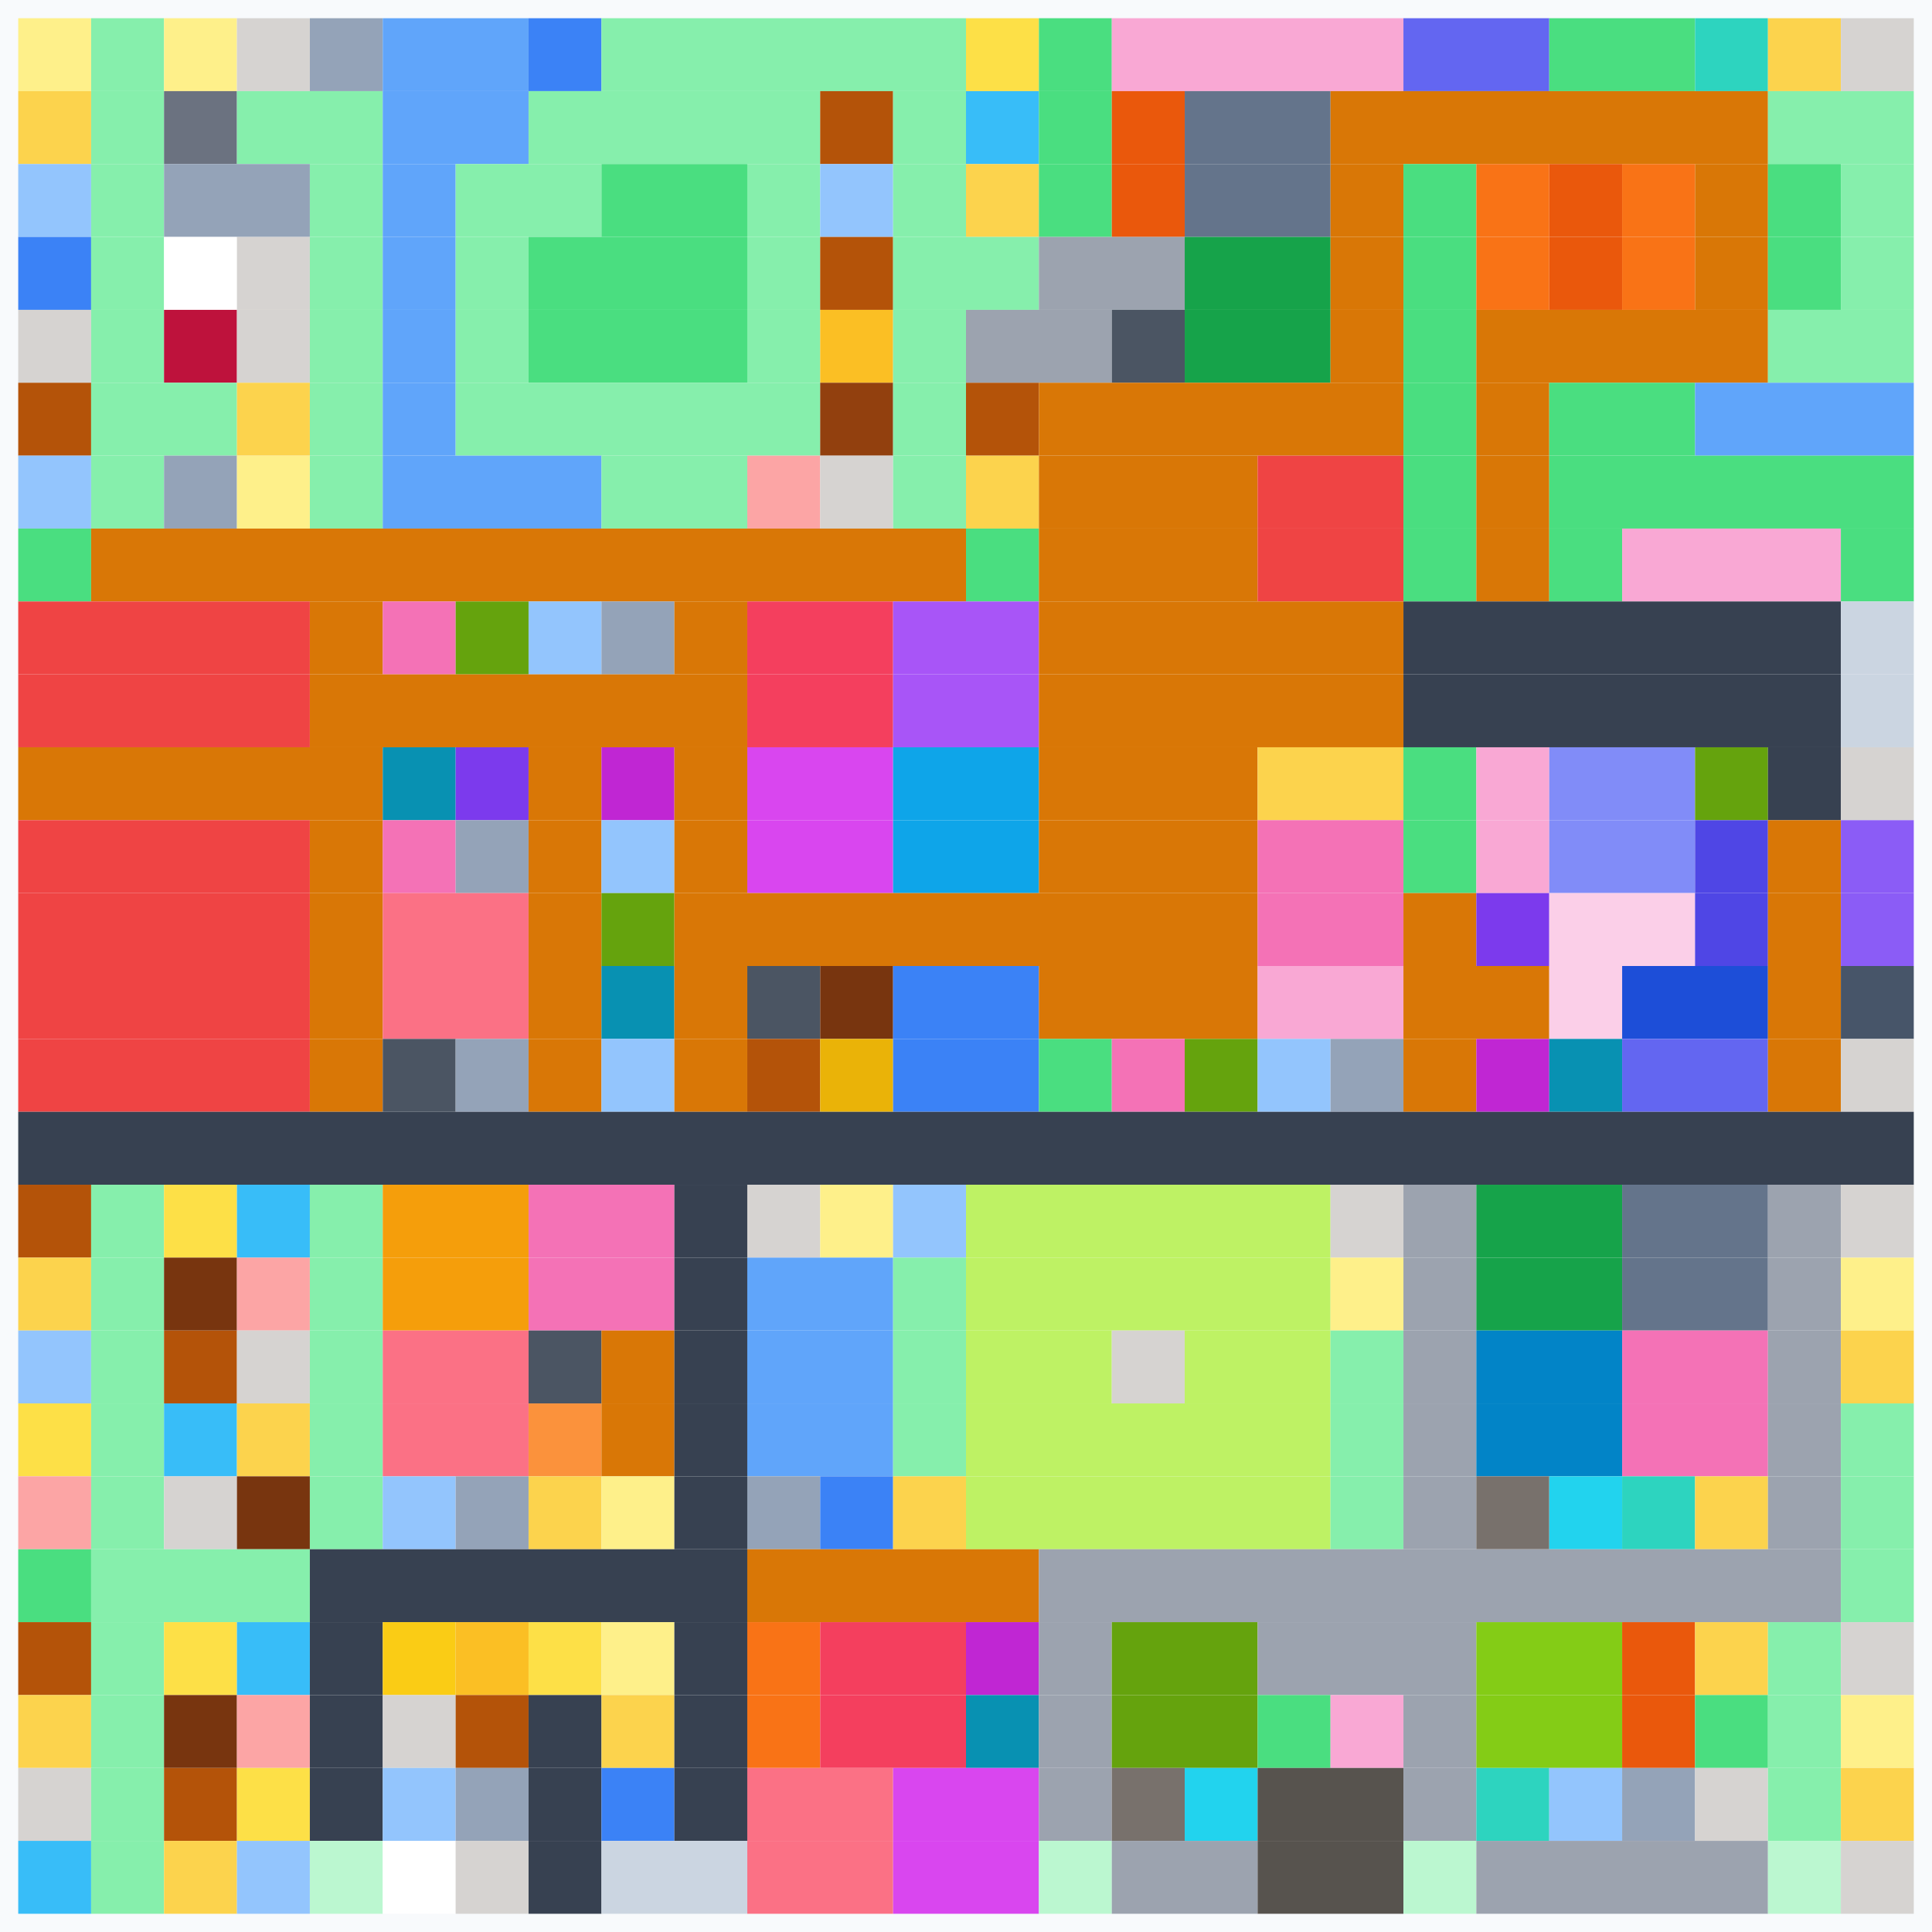
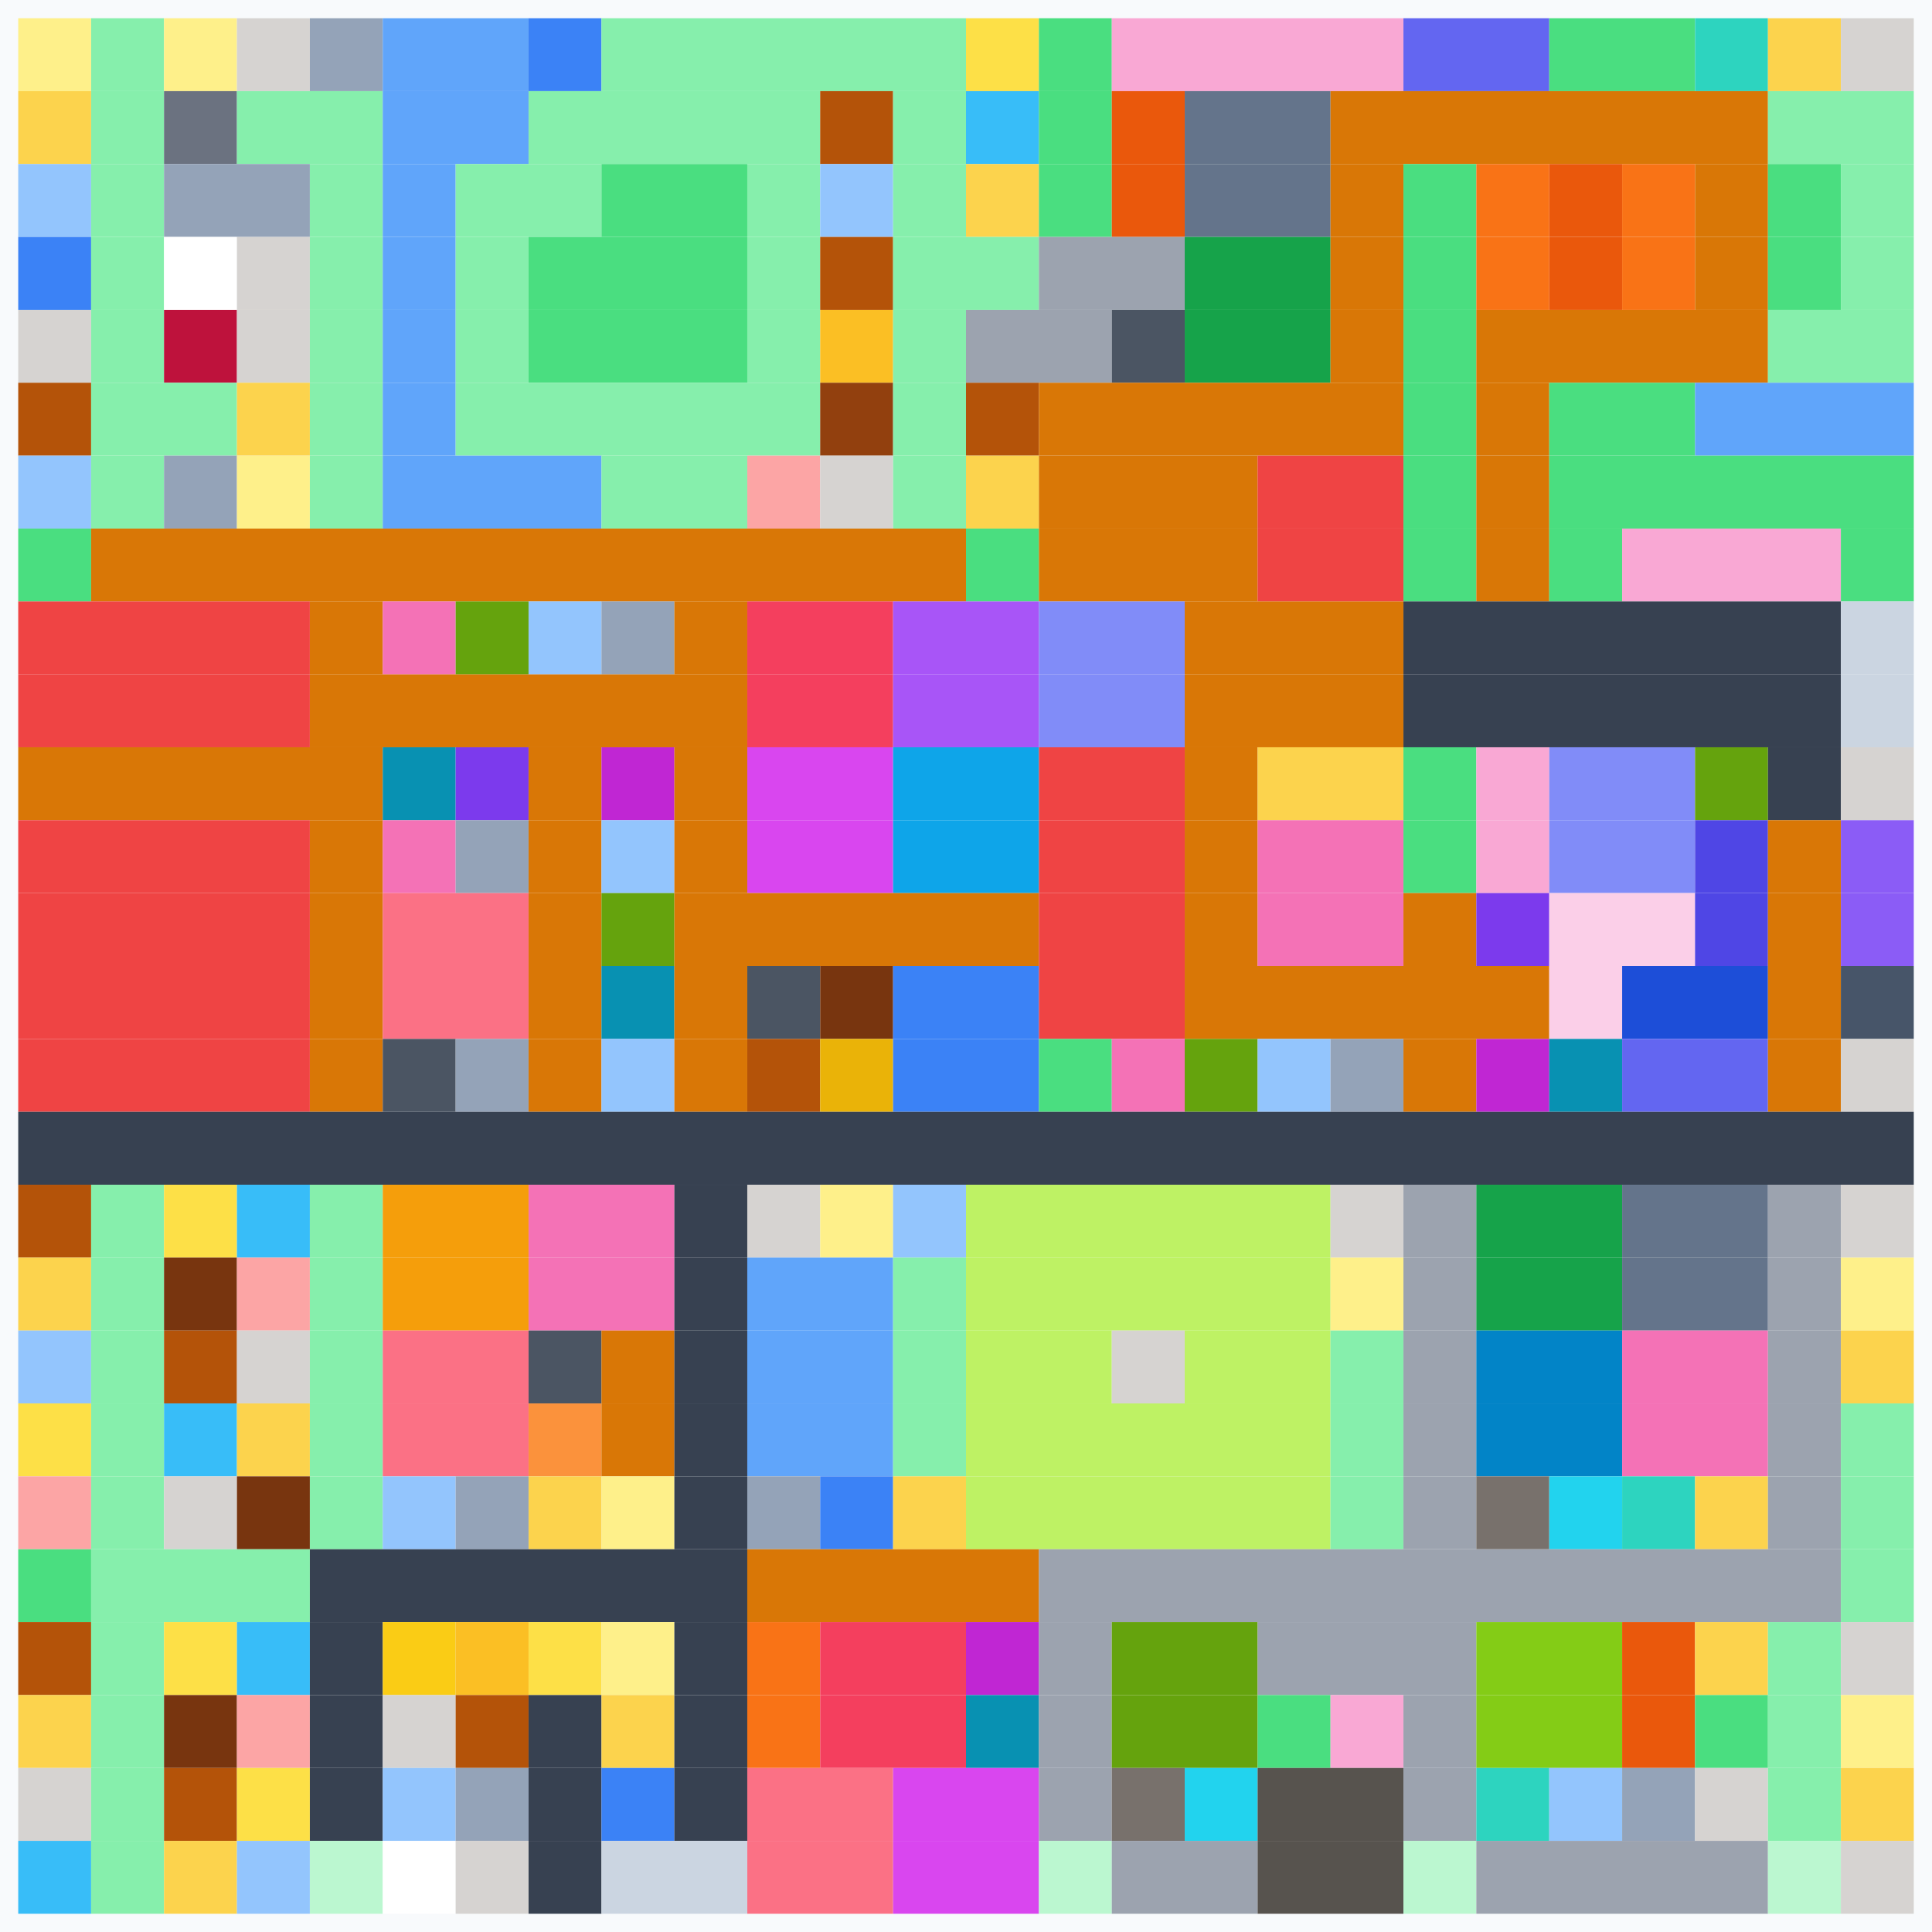
<svg xmlns="http://www.w3.org/2000/svg" viewBox="0 0 212 212" width="212" height="212" role="img" aria-label="口袋學院物語2 百靈山丘完美佈局縮圖">
  <rect width="212" height="212" fill="#f8fafc" />
  <rect x="2" y="2" width="8" height="8" fill="#fef08a" />
  <rect x="10" y="2" width="8" height="8" fill="#86efac" />
  <rect x="18" y="2" width="8" height="8" fill="#fef08a" />
  <rect x="26" y="2" width="8" height="8" fill="#d6d3d1" />
  <rect x="34" y="2" width="8" height="8" fill="#94a3b8" />
  <rect x="42" y="2" width="16" height="8" fill="#60a5fa" />
  <rect x="58" y="2" width="8" height="8" fill="#3b82f6" />
  <rect x="66" y="2" width="40" height="8" fill="#86efac" />
  <rect x="106" y="2" width="8" height="8" fill="#fde047" />
  <rect x="114" y="2" width="8" height="8" fill="#4ade80" />
  <rect x="122" y="2" width="32" height="8" fill="#f9a8d4" />
  <rect x="154" y="2" width="16" height="8" fill="#6366f1" />
  <rect x="170" y="2" width="16" height="8" fill="#4ade80" />
  <rect x="186" y="2" width="8" height="8" fill="#2dd4bf" />
  <rect x="194" y="2" width="8" height="8" fill="#fcd34d" />
  <rect x="202" y="2" width="8" height="8" fill="#d6d3d1" />
  <rect x="2" y="10" width="8" height="8" fill="#fcd34d" />
  <rect x="10" y="10" width="8" height="8" fill="#86efac" />
  <rect x="18" y="10" width="8" height="8" fill="#6b7280" />
  <rect x="26" y="10" width="16" height="8" fill="#86efac" />
  <rect x="42" y="10" width="16" height="8" fill="#60a5fa" />
  <rect x="58" y="10" width="32" height="8" fill="#86efac" />
  <rect x="90" y="10" width="8" height="8" fill="#b45309" />
  <rect x="98" y="10" width="8" height="8" fill="#86efac" />
  <rect x="106" y="10" width="8" height="8" fill="#38bdf8" />
  <rect x="114" y="10" width="8" height="8" fill="#4ade80" />
  <rect x="122" y="10" width="8" height="8" fill="#ea580c" />
  <rect x="130" y="10" width="16" height="8" fill="#64748b" />
  <rect x="146" y="10" width="48" height="8" fill="#d97706" />
  <rect x="194" y="10" width="16" height="8" fill="#86efac" />
  <rect x="2" y="18" width="8" height="8" fill="#93c5fd" />
  <rect x="10" y="18" width="8" height="8" fill="#86efac" />
  <rect x="18" y="18" width="16" height="8" fill="#94a3b8" />
  <rect x="34" y="18" width="8" height="8" fill="#86efac" />
  <rect x="42" y="18" width="8" height="8" fill="#60a5fa" />
  <rect x="50" y="18" width="16" height="8" fill="#86efac" />
  <rect x="66" y="18" width="16" height="8" fill="#4ade80" />
  <rect x="82" y="18" width="8" height="8" fill="#86efac" />
  <rect x="90" y="18" width="8" height="8" fill="#93c5fd" />
  <rect x="98" y="18" width="8" height="8" fill="#86efac" />
  <rect x="106" y="18" width="8" height="8" fill="#fcd34d" />
  <rect x="114" y="18" width="8" height="8" fill="#4ade80" />
  <rect x="122" y="18" width="8" height="8" fill="#ea580c" />
  <rect x="130" y="18" width="16" height="8" fill="#64748b" />
  <rect x="146" y="18" width="8" height="8" fill="#d97706" />
  <rect x="154" y="18" width="8" height="8" fill="#4ade80" />
  <rect x="162" y="18" width="8" height="8" fill="#f97316" />
  <rect x="170" y="18" width="8" height="8" fill="#ea580c" />
  <rect x="178" y="18" width="8" height="8" fill="#f97316" />
  <rect x="186" y="18" width="8" height="8" fill="#d97706" />
  <rect x="194" y="18" width="8" height="8" fill="#4ade80" />
  <rect x="202" y="18" width="8" height="8" fill="#86efac" />
  <rect x="2" y="26" width="8" height="8" fill="#3b82f6" />
  <rect x="10" y="26" width="8" height="8" fill="#86efac" />
  <rect x="18" y="26" width="8" height="8" fill="#ffffff" />
  <rect x="26" y="26" width="8" height="8" fill="#d6d3d1" />
  <rect x="34" y="26" width="8" height="8" fill="#86efac" />
  <rect x="42" y="26" width="8" height="8" fill="#60a5fa" />
  <rect x="50" y="26" width="8" height="8" fill="#86efac" />
  <rect x="58" y="26" width="24" height="8" fill="#4ade80" />
  <rect x="82" y="26" width="8" height="8" fill="#86efac" />
  <rect x="90" y="26" width="8" height="8" fill="#b45309" />
  <rect x="98" y="26" width="16" height="8" fill="#86efac" />
  <rect x="114" y="26" width="16" height="8" fill="#9ca3af" />
  <rect x="130" y="26" width="16" height="8" fill="#16a34a" />
  <rect x="146" y="26" width="8" height="8" fill="#d97706" />
  <rect x="154" y="26" width="8" height="8" fill="#4ade80" />
  <rect x="162" y="26" width="8" height="8" fill="#f97316" />
  <rect x="170" y="26" width="8" height="8" fill="#ea580c" />
  <rect x="178" y="26" width="8" height="8" fill="#f97316" />
  <rect x="186" y="26" width="8" height="8" fill="#d97706" />
  <rect x="194" y="26" width="8" height="8" fill="#4ade80" />
  <rect x="202" y="26" width="8" height="8" fill="#86efac" />
  <rect x="2" y="34" width="8" height="8" fill="#d6d3d1" />
  <rect x="10" y="34" width="8" height="8" fill="#86efac" />
  <rect x="18" y="34" width="8" height="8" fill="#be123c" />
  <rect x="26" y="34" width="8" height="8" fill="#d6d3d1" />
  <rect x="34" y="34" width="8" height="8" fill="#86efac" />
  <rect x="42" y="34" width="8" height="8" fill="#60a5fa" />
  <rect x="50" y="34" width="8" height="8" fill="#86efac" />
  <rect x="58" y="34" width="24" height="8" fill="#4ade80" />
  <rect x="82" y="34" width="8" height="8" fill="#86efac" />
  <rect x="90" y="34" width="8" height="8" fill="#fbbf24" />
  <rect x="98" y="34" width="8" height="8" fill="#86efac" />
  <rect x="106" y="34" width="16" height="8" fill="#9ca3af" />
  <rect x="122" y="34" width="8" height="8" fill="#4b5563" />
  <rect x="130" y="34" width="16" height="8" fill="#16a34a" />
  <rect x="146" y="34" width="8" height="8" fill="#d97706" />
  <rect x="154" y="34" width="8" height="8" fill="#4ade80" />
  <rect x="162" y="34" width="32" height="8" fill="#d97706" />
  <rect x="194" y="34" width="16" height="8" fill="#86efac" />
  <rect x="2" y="42" width="8" height="8" fill="#b45309" />
  <rect x="10" y="42" width="16" height="8" fill="#86efac" />
  <rect x="26" y="42" width="8" height="8" fill="#fcd34d" />
  <rect x="34" y="42" width="8" height="8" fill="#86efac" />
  <rect x="42" y="42" width="8" height="8" fill="#60a5fa" />
  <rect x="50" y="42" width="40" height="8" fill="#86efac" />
  <rect x="90" y="42" width="8" height="8" fill="#92400e" />
  <rect x="98" y="42" width="8" height="8" fill="#86efac" />
  <rect x="106" y="42" width="8" height="8" fill="#b45309" />
  <rect x="114" y="42" width="40" height="8" fill="#d97706" />
  <rect x="154" y="42" width="8" height="8" fill="#4ade80" />
  <rect x="162" y="42" width="8" height="8" fill="#d97706" />
  <rect x="170" y="42" width="16" height="8" fill="#4ade80" />
  <rect x="186" y="42" width="24" height="8" fill="#60a5fa" />
  <rect x="2" y="50" width="8" height="8" fill="#93c5fd" />
  <rect x="10" y="50" width="8" height="8" fill="#86efac" />
  <rect x="18" y="50" width="8" height="8" fill="#94a3b8" />
  <rect x="26" y="50" width="8" height="8" fill="#fef08a" />
  <rect x="34" y="50" width="8" height="8" fill="#86efac" />
  <rect x="42" y="50" width="24" height="8" fill="#60a5fa" />
  <rect x="66" y="50" width="16" height="8" fill="#86efac" />
  <rect x="82" y="50" width="8" height="8" fill="#fca5a5" />
  <rect x="90" y="50" width="8" height="8" fill="#d6d3d1" />
  <rect x="98" y="50" width="8" height="8" fill="#86efac" />
  <rect x="106" y="50" width="8" height="8" fill="#fcd34d" />
  <rect x="114" y="50" width="24" height="8" fill="#d97706" />
  <rect x="138" y="50" width="16" height="8" fill="#ef4444" />
  <rect x="154" y="50" width="8" height="8" fill="#4ade80" />
  <rect x="162" y="50" width="8" height="8" fill="#d97706" />
  <rect x="170" y="50" width="40" height="8" fill="#4ade80" />
  <rect x="2" y="58" width="8" height="8" fill="#4ade80" />
  <rect x="10" y="58" width="96" height="8" fill="#d97706" />
  <rect x="106" y="58" width="8" height="8" fill="#4ade80" />
  <rect x="114" y="58" width="24" height="8" fill="#d97706" />
  <rect x="138" y="58" width="16" height="8" fill="#ef4444" />
  <rect x="154" y="58" width="8" height="8" fill="#4ade80" />
  <rect x="162" y="58" width="8" height="8" fill="#d97706" />
  <rect x="170" y="58" width="8" height="8" fill="#4ade80" />
  <rect x="178" y="58" width="24" height="8" fill="#f9a8d4" />
  <rect x="202" y="58" width="8" height="8" fill="#4ade80" />
  <rect x="2" y="66" width="32" height="8" fill="#ef4444" />
  <rect x="34" y="66" width="8" height="8" fill="#d97706" />
  <rect x="42" y="66" width="8" height="8" fill="#f472b6" />
  <rect x="50" y="66" width="8" height="8" fill="#65a30d" />
  <rect x="58" y="66" width="8" height="8" fill="#93c5fd" />
  <rect x="66" y="66" width="8" height="8" fill="#94a3b8" />
  <rect x="74" y="66" width="8" height="8" fill="#d97706" />
  <rect x="82" y="66" width="16" height="8" fill="#f43f5e" />
  <rect x="98" y="66" width="16" height="8" fill="#a855f7" />
-   <rect x="114" y="66" width="40" height="8" fill="#d97706" />
+   <rect x="114" y="66" width="16" height="8" fill="#818cf8" />
+   <rect x="130" y="66" width="24" height="8" fill="#d97706" />
  <rect x="154" y="66" width="48" height="8" fill="#374151" />
  <rect x="202" y="66" width="8" height="8" fill="#cbd5e1" />
  <rect x="2" y="74" width="32" height="8" fill="#ef4444" />
  <rect x="34" y="74" width="48" height="8" fill="#d97706" />
  <rect x="82" y="74" width="16" height="8" fill="#f43f5e" />
  <rect x="98" y="74" width="16" height="8" fill="#a855f7" />
-   <rect x="114" y="74" width="40" height="8" fill="#d97706" />
+   <rect x="114" y="74" width="16" height="8" fill="#818cf8" />
+   <rect x="130" y="74" width="24" height="8" fill="#d97706" />
  <rect x="154" y="74" width="48" height="8" fill="#374151" />
  <rect x="202" y="74" width="8" height="8" fill="#cbd5e1" />
  <rect x="2" y="82" width="40" height="8" fill="#d97706" />
  <rect x="42" y="82" width="8" height="8" fill="#0891b2" />
  <rect x="50" y="82" width="8" height="8" fill="#7c3aed" />
  <rect x="58" y="82" width="8" height="8" fill="#d97706" />
  <rect x="66" y="82" width="8" height="8" fill="#c026d3" />
  <rect x="74" y="82" width="8" height="8" fill="#d97706" />
  <rect x="82" y="82" width="16" height="8" fill="#d946ef" />
  <rect x="98" y="82" width="16" height="8" fill="#0ea5e9" />
-   <rect x="114" y="82" width="24" height="8" fill="#d97706" />
+   <rect x="114" y="82" width="16" height="8" fill="#ef4444" />
+   <rect x="130" y="82" width="8" height="8" fill="#d97706" />
  <rect x="138" y="82" width="16" height="8" fill="#fcd34d" />
  <rect x="154" y="82" width="8" height="8" fill="#4ade80" />
  <rect x="162" y="82" width="8" height="8" fill="#f9a8d4" />
  <rect x="170" y="82" width="16" height="8" fill="#818cf8" />
  <rect x="186" y="82" width="8" height="8" fill="#65a30d" />
  <rect x="194" y="82" width="8" height="8" fill="#374151" />
  <rect x="202" y="82" width="8" height="8" fill="#d6d3d1" />
  <rect x="2" y="90" width="32" height="8" fill="#ef4444" />
  <rect x="34" y="90" width="8" height="8" fill="#d97706" />
  <rect x="42" y="90" width="8" height="8" fill="#f472b6" />
  <rect x="50" y="90" width="8" height="8" fill="#94a3b8" />
  <rect x="58" y="90" width="8" height="8" fill="#d97706" />
  <rect x="66" y="90" width="8" height="8" fill="#93c5fd" />
  <rect x="74" y="90" width="8" height="8" fill="#d97706" />
  <rect x="82" y="90" width="16" height="8" fill="#d946ef" />
  <rect x="98" y="90" width="16" height="8" fill="#0ea5e9" />
-   <rect x="114" y="90" width="24" height="8" fill="#d97706" />
+   <rect x="114" y="90" width="16" height="8" fill="#ef4444" />
+   <rect x="130" y="90" width="8" height="8" fill="#d97706" />
  <rect x="138" y="90" width="16" height="8" fill="#f472b6" />
  <rect x="154" y="90" width="8" height="8" fill="#4ade80" />
  <rect x="162" y="90" width="8" height="8" fill="#f9a8d4" />
  <rect x="170" y="90" width="16" height="8" fill="#818cf8" />
  <rect x="186" y="90" width="8" height="8" fill="#4f46e5" />
  <rect x="194" y="90" width="8" height="8" fill="#d97706" />
  <rect x="202" y="90" width="8" height="8" fill="#8b5cf6" />
  <rect x="2" y="98" width="32" height="8" fill="#ef4444" />
  <rect x="34" y="98" width="8" height="8" fill="#d97706" />
  <rect x="42" y="98" width="16" height="8" fill="#fb7185" />
  <rect x="58" y="98" width="8" height="8" fill="#d97706" />
  <rect x="66" y="98" width="8" height="8" fill="#65a30d" />
-   <rect x="74" y="98" width="64" height="8" fill="#d97706" />
+   <rect x="74" y="98" width="40" height="8" fill="#d97706" />
+   <rect x="114" y="98" width="16" height="8" fill="#ef4444" />
+   <rect x="130" y="98" width="8" height="8" fill="#d97706" />
  <rect x="138" y="98" width="16" height="8" fill="#f472b6" />
  <rect x="154" y="98" width="8" height="8" fill="#d97706" />
  <rect x="162" y="98" width="8" height="8" fill="#7c3aed" />
  <rect x="170" y="98" width="16" height="8" fill="#fbcfe8" />
  <rect x="186" y="98" width="8" height="8" fill="#4f46e5" />
  <rect x="194" y="98" width="8" height="8" fill="#d97706" />
  <rect x="202" y="98" width="8" height="8" fill="#8b5cf6" />
  <rect x="2" y="106" width="32" height="8" fill="#ef4444" />
  <rect x="34" y="106" width="8" height="8" fill="#d97706" />
  <rect x="42" y="106" width="16" height="8" fill="#fb7185" />
  <rect x="58" y="106" width="8" height="8" fill="#d97706" />
  <rect x="66" y="106" width="8" height="8" fill="#0891b2" />
  <rect x="74" y="106" width="8" height="8" fill="#d97706" />
  <rect x="82" y="106" width="8" height="8" fill="#4b5563" />
  <rect x="90" y="106" width="8" height="8" fill="#78350f" />
  <rect x="98" y="106" width="16" height="8" fill="#3b82f6" />
-   <rect x="114" y="106" width="24" height="8" fill="#d97706" />
-   <rect x="138" y="106" width="16" height="8" fill="#f9a8d4" />
-   <rect x="154" y="106" width="16" height="8" fill="#d97706" />
+   <rect x="114" y="106" width="16" height="8" fill="#ef4444" />
+   <rect x="130" y="106" width="40" height="8" fill="#d97706" />
  <rect x="170" y="106" width="8" height="8" fill="#fbcfe8" />
  <rect x="178" y="106" width="16" height="8" fill="#1d4ed8" />
  <rect x="194" y="106" width="8" height="8" fill="#d97706" />
  <rect x="202" y="106" width="8" height="8" fill="#475569" />
  <rect x="2" y="114" width="32" height="8" fill="#ef4444" />
  <rect x="34" y="114" width="8" height="8" fill="#d97706" />
  <rect x="42" y="114" width="8" height="8" fill="#4b5563" />
  <rect x="50" y="114" width="8" height="8" fill="#94a3b8" />
  <rect x="58" y="114" width="8" height="8" fill="#d97706" />
  <rect x="66" y="114" width="8" height="8" fill="#93c5fd" />
  <rect x="74" y="114" width="8" height="8" fill="#d97706" />
  <rect x="82" y="114" width="8" height="8" fill="#b45309" />
  <rect x="90" y="114" width="8" height="8" fill="#eab308" />
  <rect x="98" y="114" width="16" height="8" fill="#3b82f6" />
  <rect x="114" y="114" width="8" height="8" fill="#4ade80" />
  <rect x="122" y="114" width="8" height="8" fill="#f472b6" />
  <rect x="130" y="114" width="8" height="8" fill="#65a30d" />
  <rect x="138" y="114" width="8" height="8" fill="#93c5fd" />
  <rect x="146" y="114" width="8" height="8" fill="#94a3b8" />
  <rect x="154" y="114" width="8" height="8" fill="#d97706" />
  <rect x="162" y="114" width="8" height="8" fill="#c026d3" />
  <rect x="170" y="114" width="8" height="8" fill="#0891b2" />
  <rect x="178" y="114" width="16" height="8" fill="#6366f1" />
  <rect x="194" y="114" width="8" height="8" fill="#d97706" />
  <rect x="202" y="114" width="8" height="8" fill="#d6d3d1" />
  <rect x="2" y="122" width="208" height="8" fill="#374151" />
  <rect x="2" y="130" width="8" height="8" fill="#b45309" />
  <rect x="10" y="130" width="8" height="8" fill="#86efac" />
  <rect x="18" y="130" width="8" height="8" fill="#fde047" />
  <rect x="26" y="130" width="8" height="8" fill="#38bdf8" />
  <rect x="34" y="130" width="8" height="8" fill="#86efac" />
  <rect x="42" y="130" width="16" height="8" fill="#f59e0b" />
  <rect x="58" y="130" width="16" height="8" fill="#f472b6" />
  <rect x="74" y="130" width="8" height="8" fill="#374151" />
  <rect x="82" y="130" width="8" height="8" fill="#d6d3d1" />
  <rect x="90" y="130" width="8" height="8" fill="#fef08a" />
  <rect x="98" y="130" width="8" height="8" fill="#93c5fd" />
  <rect x="106" y="130" width="40" height="8" fill="#bef264" />
  <rect x="146" y="130" width="8" height="8" fill="#d6d3d1" />
  <rect x="154" y="130" width="8" height="8" fill="#9ca3af" />
  <rect x="162" y="130" width="16" height="8" fill="#16a34a" />
  <rect x="178" y="130" width="16" height="8" fill="#64748b" />
  <rect x="194" y="130" width="8" height="8" fill="#9ca3af" />
  <rect x="202" y="130" width="8" height="8" fill="#d6d3d1" />
  <rect x="2" y="138" width="8" height="8" fill="#fcd34d" />
  <rect x="10" y="138" width="8" height="8" fill="#86efac" />
  <rect x="18" y="138" width="8" height="8" fill="#78350f" />
  <rect x="26" y="138" width="8" height="8" fill="#fca5a5" />
  <rect x="34" y="138" width="8" height="8" fill="#86efac" />
  <rect x="42" y="138" width="16" height="8" fill="#f59e0b" />
  <rect x="58" y="138" width="16" height="8" fill="#f472b6" />
  <rect x="74" y="138" width="8" height="8" fill="#374151" />
  <rect x="82" y="138" width="16" height="8" fill="#60a5fa" />
  <rect x="98" y="138" width="8" height="8" fill="#86efac" />
  <rect x="106" y="138" width="40" height="8" fill="#bef264" />
  <rect x="146" y="138" width="8" height="8" fill="#fef08a" />
  <rect x="154" y="138" width="8" height="8" fill="#9ca3af" />
  <rect x="162" y="138" width="16" height="8" fill="#16a34a" />
  <rect x="178" y="138" width="16" height="8" fill="#64748b" />
  <rect x="194" y="138" width="8" height="8" fill="#9ca3af" />
  <rect x="202" y="138" width="8" height="8" fill="#fef08a" />
  <rect x="2" y="146" width="8" height="8" fill="#93c5fd" />
  <rect x="10" y="146" width="8" height="8" fill="#86efac" />
  <rect x="18" y="146" width="8" height="8" fill="#b45309" />
  <rect x="26" y="146" width="8" height="8" fill="#d6d3d1" />
  <rect x="34" y="146" width="8" height="8" fill="#86efac" />
  <rect x="42" y="146" width="16" height="8" fill="#fb7185" />
  <rect x="58" y="146" width="8" height="8" fill="#4b5563" />
  <rect x="66" y="146" width="8" height="8" fill="#d97706" />
  <rect x="74" y="146" width="8" height="8" fill="#374151" />
  <rect x="82" y="146" width="16" height="8" fill="#60a5fa" />
  <rect x="98" y="146" width="8" height="8" fill="#86efac" />
  <rect x="106" y="146" width="16" height="8" fill="#bef264" />
  <rect x="122" y="146" width="8" height="8" fill="#d6d3d1" />
  <rect x="130" y="146" width="16" height="8" fill="#bef264" />
  <rect x="146" y="146" width="8" height="8" fill="#86efac" />
  <rect x="154" y="146" width="8" height="8" fill="#9ca3af" />
  <rect x="162" y="146" width="16" height="8" fill="#0284c7" />
  <rect x="178" y="146" width="16" height="8" fill="#f472b6" />
  <rect x="194" y="146" width="8" height="8" fill="#9ca3af" />
  <rect x="202" y="146" width="8" height="8" fill="#fcd34d" />
  <rect x="2" y="154" width="8" height="8" fill="#fde047" />
  <rect x="10" y="154" width="8" height="8" fill="#86efac" />
  <rect x="18" y="154" width="8" height="8" fill="#38bdf8" />
  <rect x="26" y="154" width="8" height="8" fill="#fcd34d" />
  <rect x="34" y="154" width="8" height="8" fill="#86efac" />
  <rect x="42" y="154" width="16" height="8" fill="#fb7185" />
  <rect x="58" y="154" width="8" height="8" fill="#fb923c" />
  <rect x="66" y="154" width="8" height="8" fill="#d97706" />
  <rect x="74" y="154" width="8" height="8" fill="#374151" />
  <rect x="82" y="154" width="16" height="8" fill="#60a5fa" />
  <rect x="98" y="154" width="8" height="8" fill="#86efac" />
  <rect x="106" y="154" width="40" height="8" fill="#bef264" />
  <rect x="146" y="154" width="8" height="8" fill="#86efac" />
  <rect x="154" y="154" width="8" height="8" fill="#9ca3af" />
  <rect x="162" y="154" width="16" height="8" fill="#0284c7" />
  <rect x="178" y="154" width="16" height="8" fill="#f472b6" />
  <rect x="194" y="154" width="8" height="8" fill="#9ca3af" />
  <rect x="202" y="154" width="8" height="8" fill="#86efac" />
  <rect x="2" y="162" width="8" height="8" fill="#fca5a5" />
  <rect x="10" y="162" width="8" height="8" fill="#86efac" />
  <rect x="18" y="162" width="8" height="8" fill="#d6d3d1" />
  <rect x="26" y="162" width="8" height="8" fill="#78350f" />
  <rect x="34" y="162" width="8" height="8" fill="#86efac" />
  <rect x="42" y="162" width="8" height="8" fill="#93c5fd" />
  <rect x="50" y="162" width="8" height="8" fill="#94a3b8" />
  <rect x="58" y="162" width="8" height="8" fill="#fcd34d" />
  <rect x="66" y="162" width="8" height="8" fill="#fef08a" />
  <rect x="74" y="162" width="8" height="8" fill="#374151" />
  <rect x="82" y="162" width="8" height="8" fill="#94a3b8" />
  <rect x="90" y="162" width="8" height="8" fill="#3b82f6" />
  <rect x="98" y="162" width="8" height="8" fill="#fcd34d" />
  <rect x="106" y="162" width="40" height="8" fill="#bef264" />
  <rect x="146" y="162" width="8" height="8" fill="#86efac" />
  <rect x="154" y="162" width="8" height="8" fill="#9ca3af" />
  <rect x="162" y="162" width="8" height="8" fill="#78716c" />
  <rect x="170" y="162" width="8" height="8" fill="#22d3ee" />
  <rect x="178" y="162" width="8" height="8" fill="#2dd4bf" />
  <rect x="186" y="162" width="8" height="8" fill="#fcd34d" />
  <rect x="194" y="162" width="8" height="8" fill="#9ca3af" />
  <rect x="202" y="162" width="8" height="8" fill="#86efac" />
  <rect x="2" y="170" width="8" height="8" fill="#4ade80" />
  <rect x="10" y="170" width="24" height="8" fill="#86efac" />
  <rect x="34" y="170" width="48" height="8" fill="#374151" />
  <rect x="82" y="170" width="32" height="8" fill="#d97706" />
  <rect x="114" y="170" width="88" height="8" fill="#9ca3af" />
  <rect x="202" y="170" width="8" height="8" fill="#86efac" />
  <rect x="2" y="178" width="8" height="8" fill="#b45309" />
  <rect x="10" y="178" width="8" height="8" fill="#86efac" />
  <rect x="18" y="178" width="8" height="8" fill="#fde047" />
  <rect x="26" y="178" width="8" height="8" fill="#38bdf8" />
  <rect x="34" y="178" width="8" height="8" fill="#374151" />
  <rect x="42" y="178" width="8" height="8" fill="#facc15" />
  <rect x="50" y="178" width="8" height="8" fill="#fbbf24" />
  <rect x="58" y="178" width="8" height="8" fill="#fde047" />
  <rect x="66" y="178" width="8" height="8" fill="#fef08a" />
  <rect x="74" y="178" width="8" height="8" fill="#374151" />
  <rect x="82" y="178" width="8" height="8" fill="#f97316" />
  <rect x="90" y="178" width="16" height="8" fill="#f43f5e" />
  <rect x="106" y="178" width="8" height="8" fill="#c026d3" />
  <rect x="114" y="178" width="8" height="8" fill="#9ca3af" />
  <rect x="122" y="178" width="16" height="8" fill="#65a30d" />
  <rect x="138" y="178" width="24" height="8" fill="#9ca3af" />
  <rect x="162" y="178" width="16" height="8" fill="#84cc16" />
  <rect x="178" y="178" width="8" height="8" fill="#ea580c" />
  <rect x="186" y="178" width="8" height="8" fill="#fcd34d" />
  <rect x="194" y="178" width="8" height="8" fill="#86efac" />
  <rect x="202" y="178" width="8" height="8" fill="#d6d3d1" />
  <rect x="2" y="186" width="8" height="8" fill="#fcd34d" />
  <rect x="10" y="186" width="8" height="8" fill="#86efac" />
  <rect x="18" y="186" width="8" height="8" fill="#78350f" />
  <rect x="26" y="186" width="8" height="8" fill="#fca5a5" />
  <rect x="34" y="186" width="8" height="8" fill="#374151" />
  <rect x="42" y="186" width="8" height="8" fill="#d6d3d1" />
  <rect x="50" y="186" width="8" height="8" fill="#b45309" />
  <rect x="58" y="186" width="8" height="8" fill="#374151" />
  <rect x="66" y="186" width="8" height="8" fill="#fcd34d" />
  <rect x="74" y="186" width="8" height="8" fill="#374151" />
  <rect x="82" y="186" width="8" height="8" fill="#f97316" />
  <rect x="90" y="186" width="16" height="8" fill="#f43f5e" />
  <rect x="106" y="186" width="8" height="8" fill="#0891b2" />
  <rect x="114" y="186" width="8" height="8" fill="#9ca3af" />
  <rect x="122" y="186" width="16" height="8" fill="#65a30d" />
  <rect x="138" y="186" width="8" height="8" fill="#4ade80" />
  <rect x="146" y="186" width="8" height="8" fill="#f9a8d4" />
  <rect x="154" y="186" width="8" height="8" fill="#9ca3af" />
  <rect x="162" y="186" width="16" height="8" fill="#84cc16" />
  <rect x="178" y="186" width="8" height="8" fill="#ea580c" />
  <rect x="186" y="186" width="8" height="8" fill="#4ade80" />
  <rect x="194" y="186" width="8" height="8" fill="#86efac" />
  <rect x="202" y="186" width="8" height="8" fill="#fef08a" />
  <rect x="2" y="194" width="8" height="8" fill="#d6d3d1" />
  <rect x="10" y="194" width="8" height="8" fill="#86efac" />
  <rect x="18" y="194" width="8" height="8" fill="#b45309" />
  <rect x="26" y="194" width="8" height="8" fill="#fde047" />
  <rect x="34" y="194" width="8" height="8" fill="#374151" />
  <rect x="42" y="194" width="8" height="8" fill="#93c5fd" />
  <rect x="50" y="194" width="8" height="8" fill="#94a3b8" />
  <rect x="58" y="194" width="8" height="8" fill="#374151" />
  <rect x="66" y="194" width="8" height="8" fill="#3b82f6" />
  <rect x="74" y="194" width="8" height="8" fill="#374151" />
  <rect x="82" y="194" width="16" height="8" fill="#fb7185" />
  <rect x="98" y="194" width="16" height="8" fill="#d946ef" />
  <rect x="114" y="194" width="8" height="8" fill="#9ca3af" />
  <rect x="122" y="194" width="8" height="8" fill="#78716c" />
  <rect x="130" y="194" width="8" height="8" fill="#22d3ee" />
  <rect x="138" y="194" width="16" height="8" fill="#57534e" />
  <rect x="154" y="194" width="8" height="8" fill="#9ca3af" />
  <rect x="162" y="194" width="8" height="8" fill="#2dd4bf" />
  <rect x="170" y="194" width="8" height="8" fill="#93c5fd" />
  <rect x="178" y="194" width="8" height="8" fill="#94a3b8" />
  <rect x="186" y="194" width="8" height="8" fill="#d6d3d1" />
  <rect x="194" y="194" width="8" height="8" fill="#86efac" />
  <rect x="202" y="194" width="8" height="8" fill="#fcd34d" />
  <rect x="2" y="202" width="8" height="8" fill="#38bdf8" />
  <rect x="10" y="202" width="8" height="8" fill="#86efac" />
  <rect x="18" y="202" width="8" height="8" fill="#fcd34d" />
  <rect x="26" y="202" width="8" height="8" fill="#93c5fd" />
  <rect x="34" y="202" width="8" height="8" fill="#bbf7d0" />
  <rect x="42" y="202" width="8" height="8" fill="#ffffff" />
  <rect x="50" y="202" width="8" height="8" fill="#d6d3d1" />
  <rect x="58" y="202" width="8" height="8" fill="#374151" />
  <rect x="66" y="202" width="16" height="8" fill="#cbd5e1" />
  <rect x="82" y="202" width="16" height="8" fill="#fb7185" />
  <rect x="98" y="202" width="16" height="8" fill="#d946ef" />
  <rect x="114" y="202" width="8" height="8" fill="#bbf7d0" />
  <rect x="122" y="202" width="16" height="8" fill="#9ca3af" />
  <rect x="138" y="202" width="16" height="8" fill="#57534e" />
  <rect x="154" y="202" width="8" height="8" fill="#bbf7d0" />
  <rect x="162" y="202" width="32" height="8" fill="#9ca3af" />
  <rect x="194" y="202" width="8" height="8" fill="#bbf7d0" />
  <rect x="202" y="202" width="8" height="8" fill="#d6d3d1" />
</svg>
